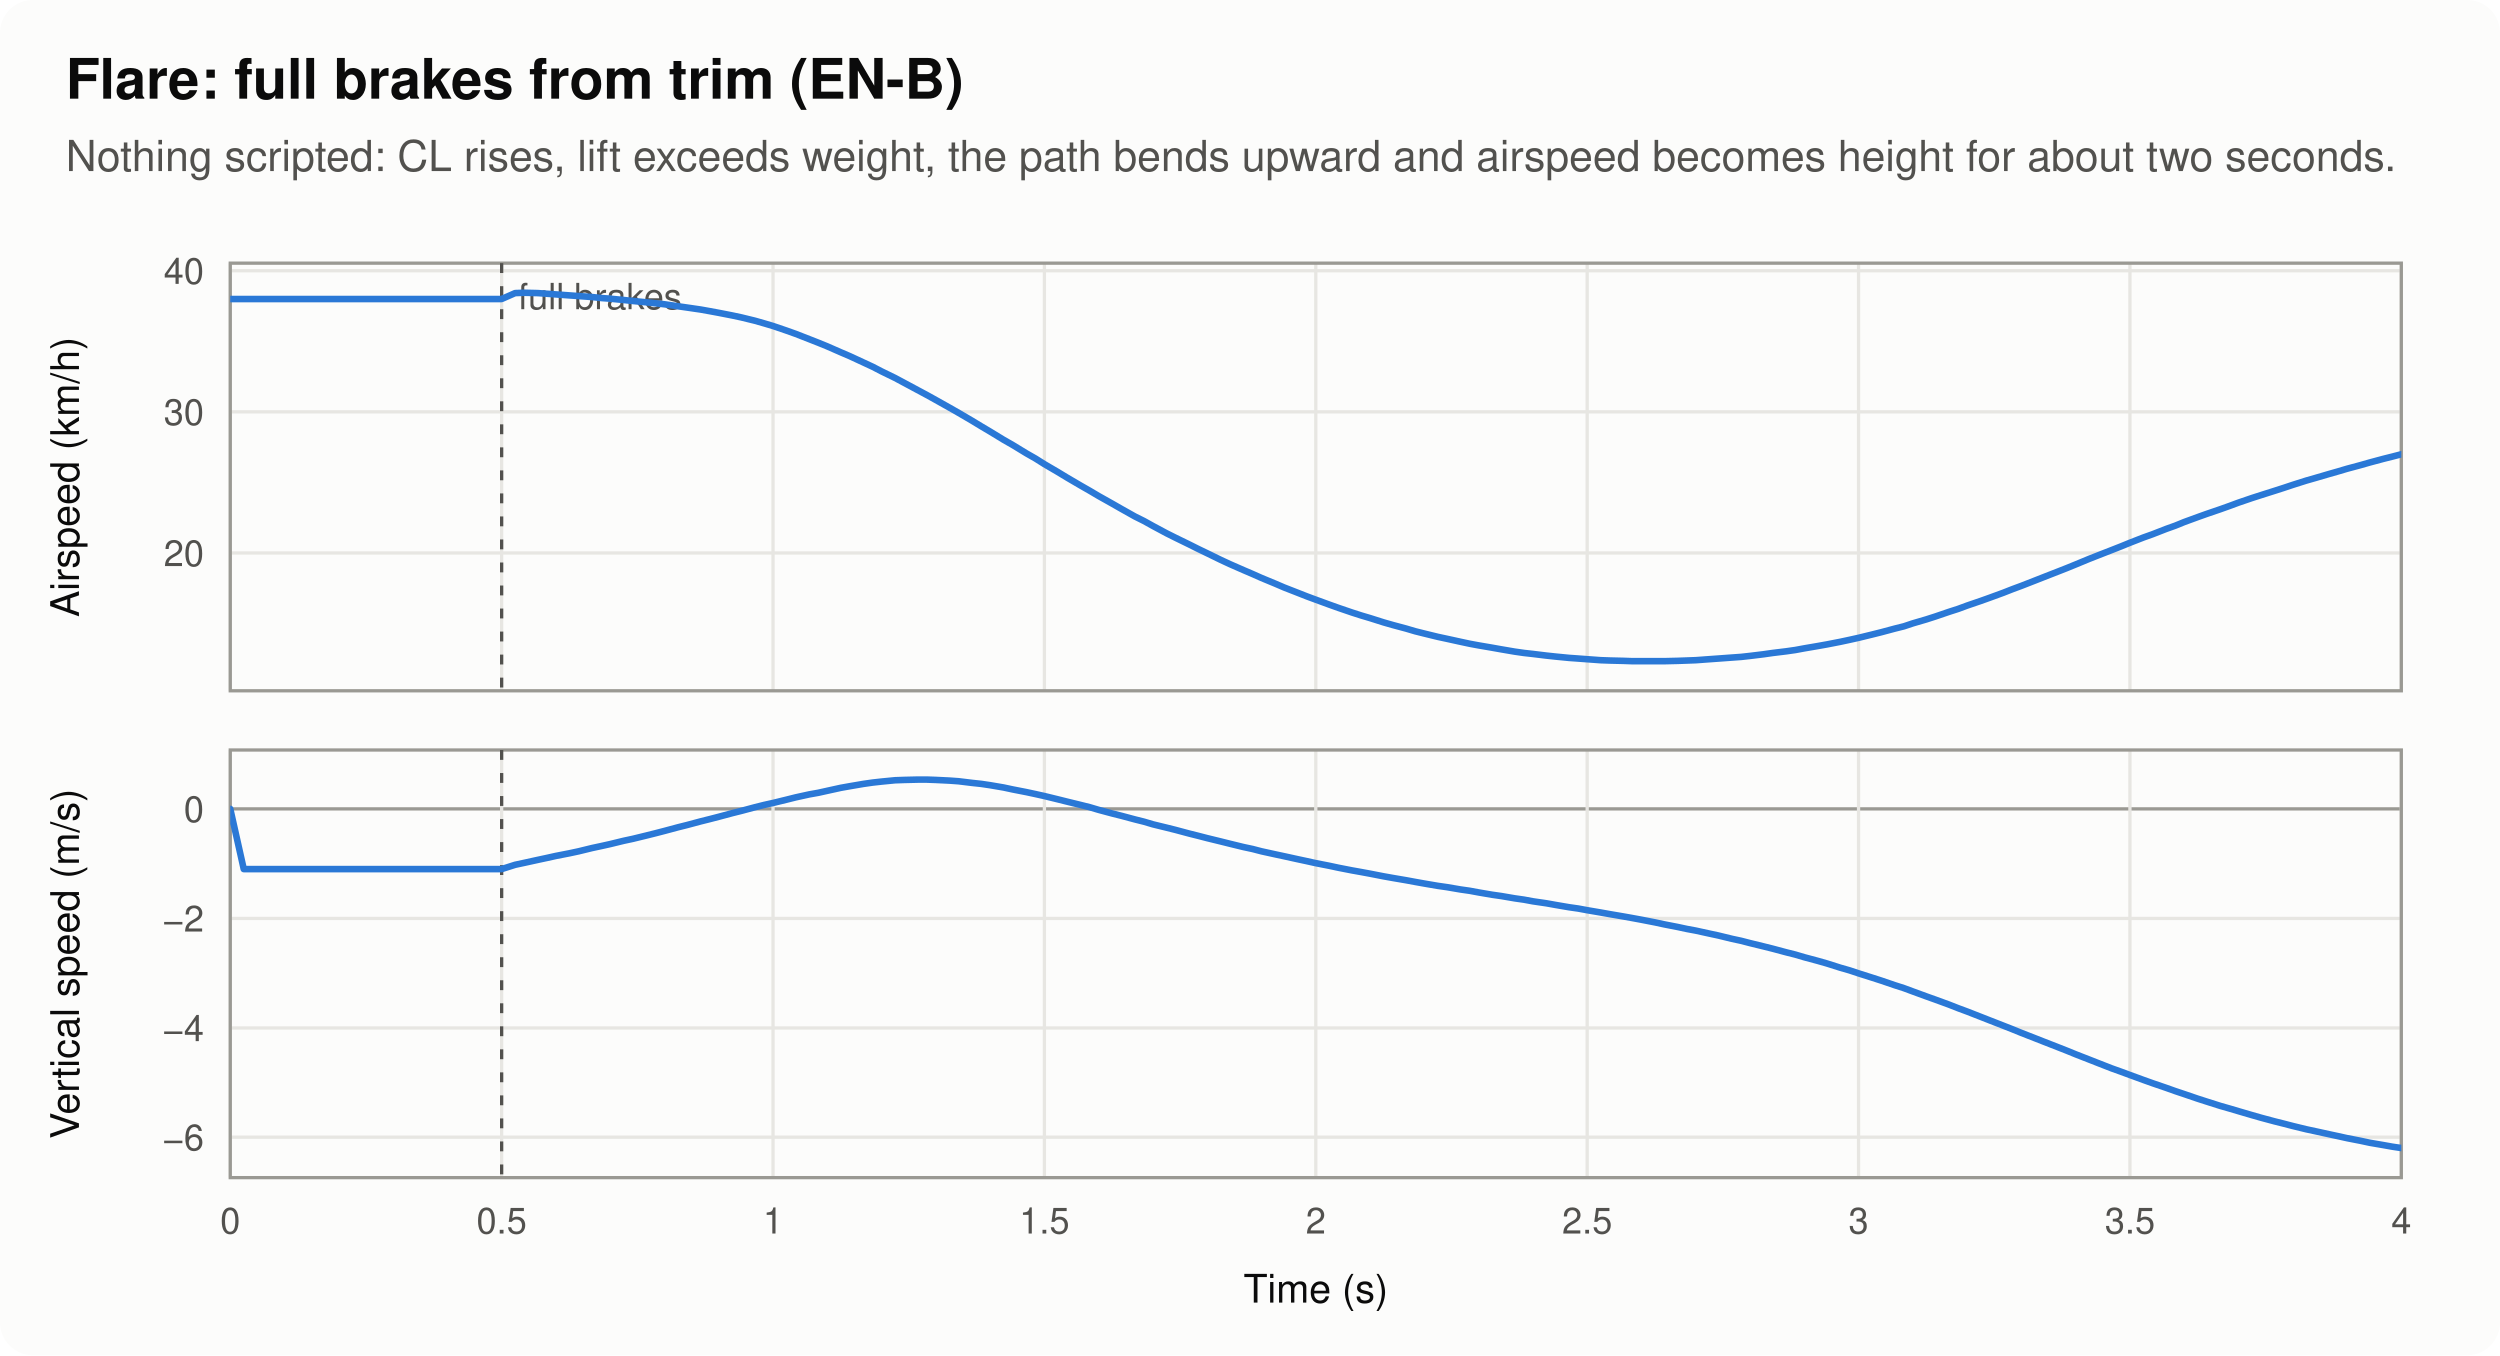
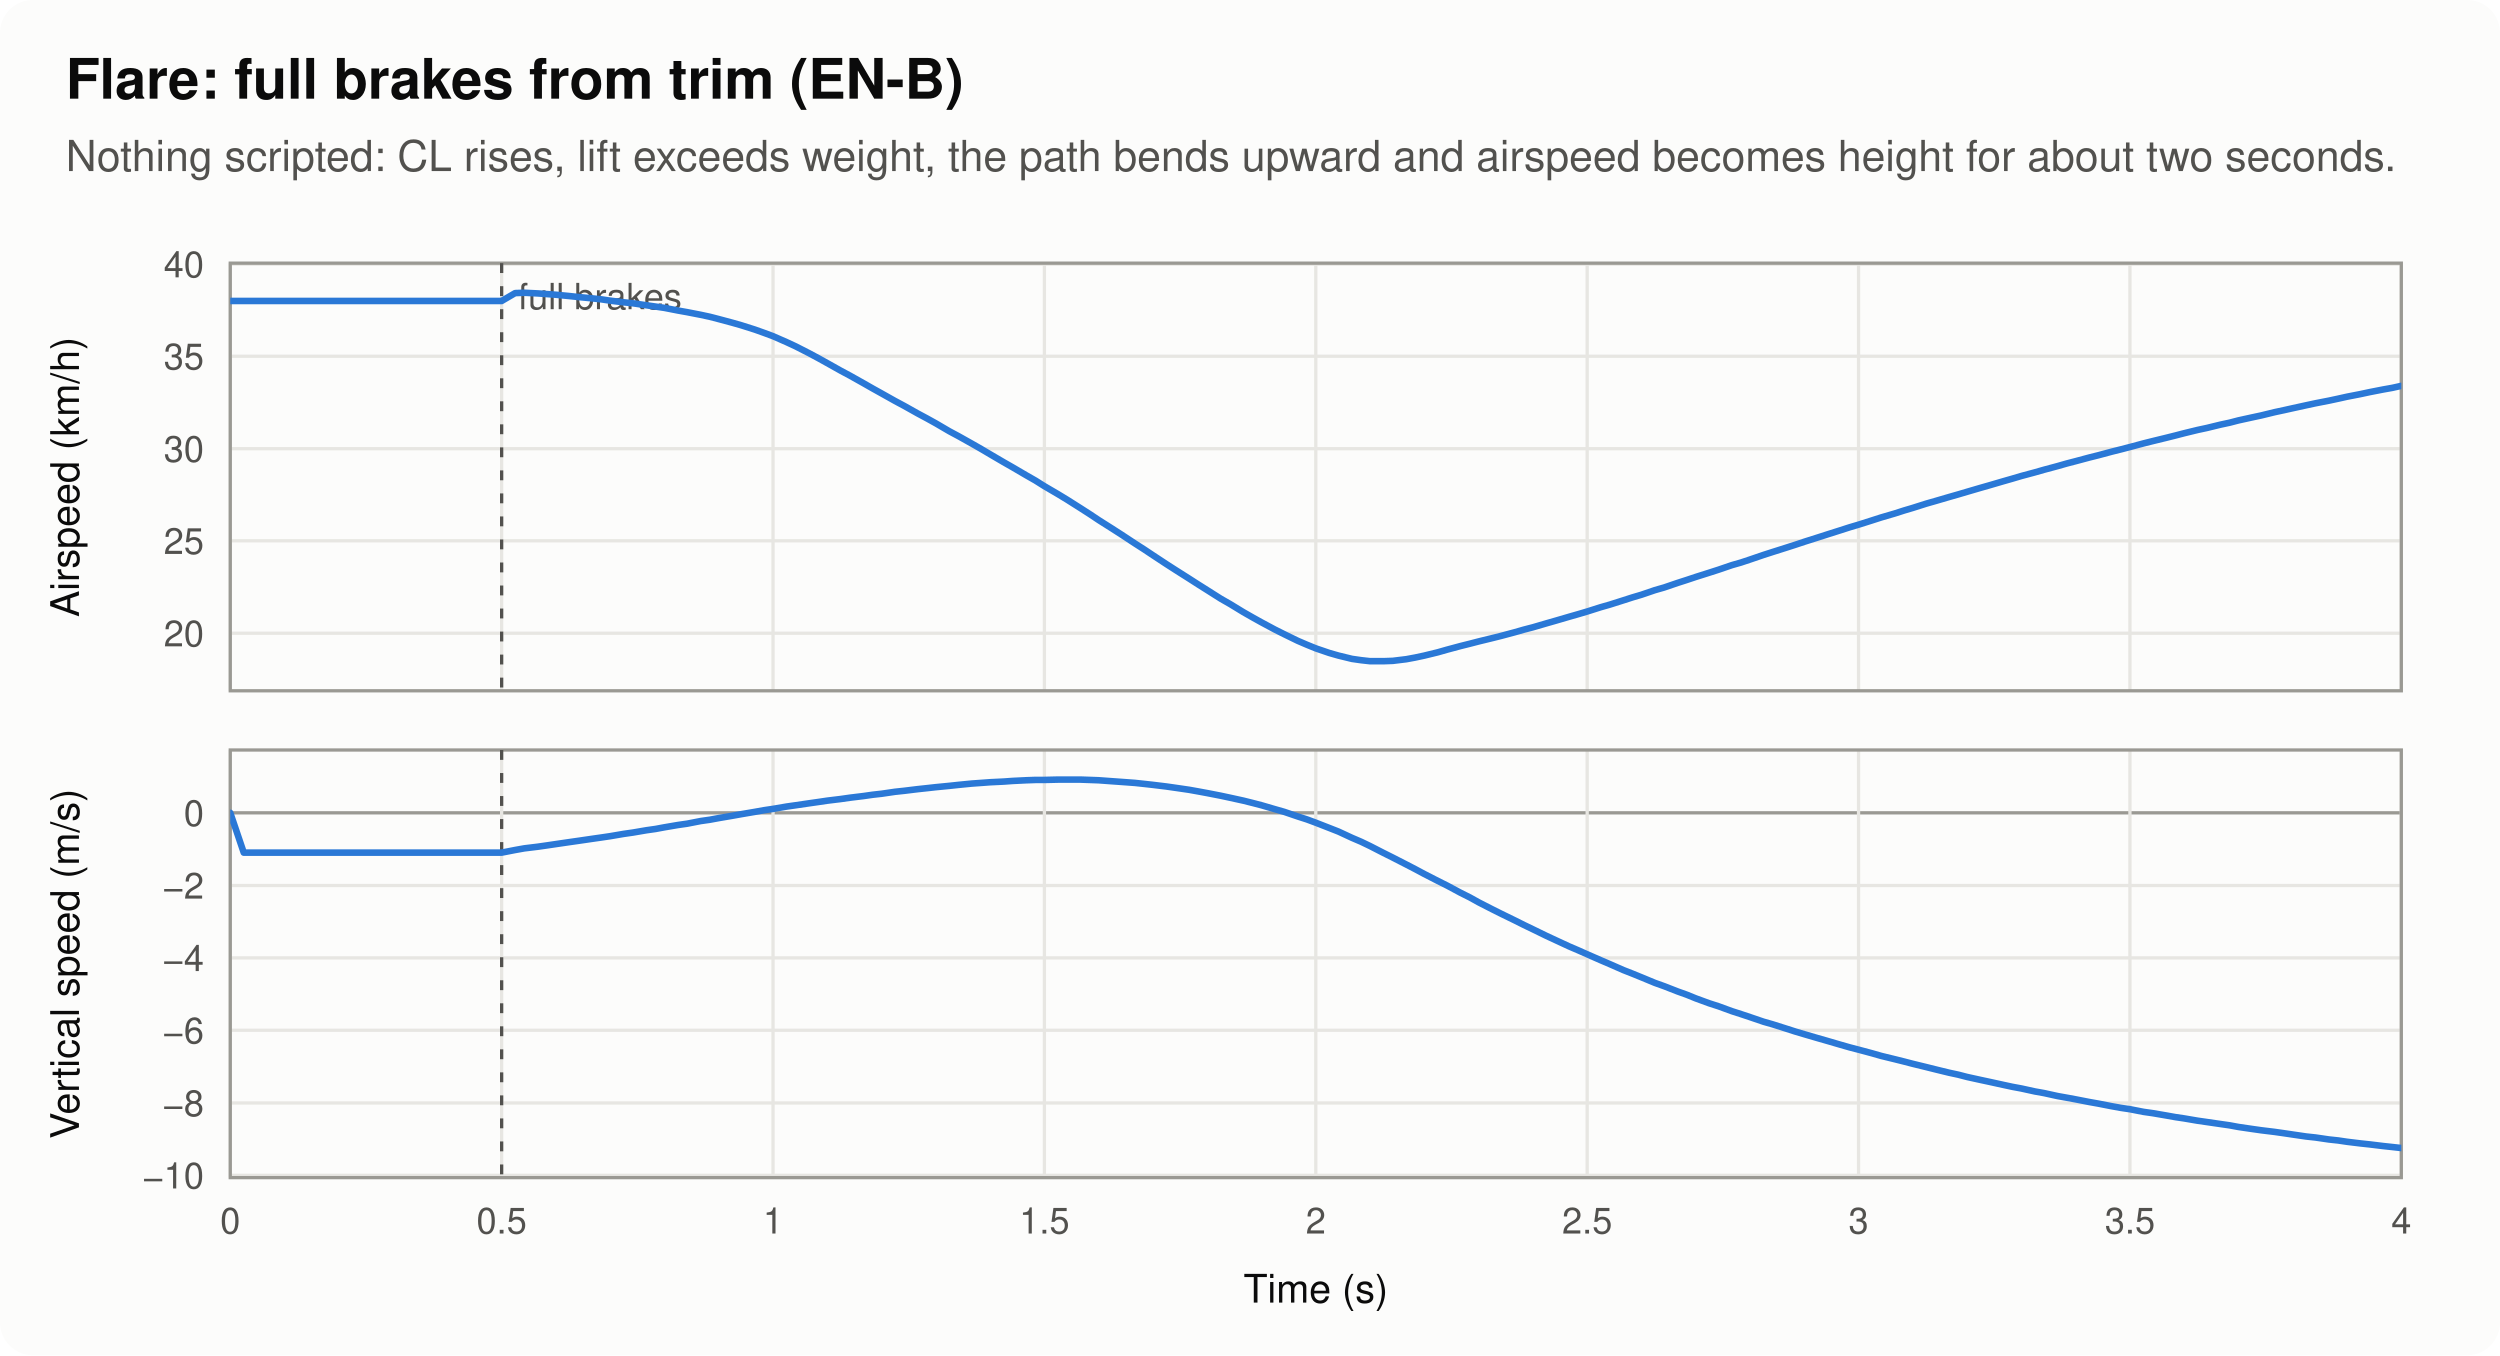
<svg xmlns="http://www.w3.org/2000/svg" width="760" height="412" viewBox="0 0 760 412" font-family="-apple-system, 'Segoe UI', Helvetica, Arial, sans-serif" role="img" aria-label="Flare: full brakes from trim (EN-B)">
  <rect width="100%" height="100%" rx="10" fill="#fcfcfb" />
  <text x="20" y="30" font-size="17" font-weight="600" fill="#0b0b0b">Flare: full brakes from trim (EN-B)</text>
  <text x="20" y="52" font-size="13" fill="#52514e">Nothing scripted: CL rises, lift exceeds weight, the path bends upward and airspeed becomes height for about two seconds.</text>
  <clipPath id="clip0">
    <rect x="70" y="80" width="660" height="130" />
  </clipPath>
-   <line x1="70" y1="168.1" x2="730" y2="168.1" stroke="#e7e6e2" stroke-width="1" />
-   <text x="62" y="172.1" font-size="11" fill="#52514e" text-anchor="end">20</text>
-   <line x1="70" y1="125.2" x2="730" y2="125.2" stroke="#e7e6e2" stroke-width="1" />
-   <text x="62" y="129.2" font-size="11" fill="#52514e" text-anchor="end">30</text>
-   <line x1="70" y1="82.3" x2="730" y2="82.3" stroke="#e7e6e2" stroke-width="1" />
-   <text x="62" y="86.3" font-size="11" fill="#52514e" text-anchor="end">40</text>
+   <line x1="70" y1="192.5" x2="730" y2="192.5" stroke="#e7e6e2" stroke-width="1" />
+   <text x="62" y="196.5" font-size="11" fill="#52514e" text-anchor="end">20</text>
+   <line x1="70" y1="164.4" x2="730" y2="164.4" stroke="#e7e6e2" stroke-width="1" />
+   <text x="62" y="168.4" font-size="11" fill="#52514e" text-anchor="end">25</text>
+   <line x1="70" y1="136.4" x2="730" y2="136.4" stroke="#e7e6e2" stroke-width="1" />
+   <text x="62" y="140.4" font-size="11" fill="#52514e" text-anchor="end">30</text>
+   <line x1="70" y1="108.3" x2="730" y2="108.3" stroke="#e7e6e2" stroke-width="1" />
+   <text x="62" y="112.3" font-size="11" fill="#52514e" text-anchor="end">35</text>
+   <line x1="70" y1="80.3" x2="730" y2="80.3" stroke="#e7e6e2" stroke-width="1" />
+   <text x="62" y="84.3" font-size="11" fill="#52514e" text-anchor="end">40</text>
  <line x1="70.0" y1="80" x2="70.0" y2="210" stroke="#e7e6e2" stroke-width="1" />
  <line x1="152.5" y1="80" x2="152.5" y2="210" stroke="#e7e6e2" stroke-width="1" />
  <line x1="235.0" y1="80" x2="235.0" y2="210" stroke="#e7e6e2" stroke-width="1" />
  <line x1="317.5" y1="80" x2="317.5" y2="210" stroke="#e7e6e2" stroke-width="1" />
  <line x1="400.0" y1="80" x2="400.0" y2="210" stroke="#e7e6e2" stroke-width="1" />
  <line x1="482.5" y1="80" x2="482.5" y2="210" stroke="#e7e6e2" stroke-width="1" />
  <line x1="565.0" y1="80" x2="565.0" y2="210" stroke="#e7e6e2" stroke-width="1" />
  <line x1="647.5" y1="80" x2="647.5" y2="210" stroke="#e7e6e2" stroke-width="1" />
  <line x1="730.0" y1="80" x2="730.0" y2="210" stroke="#e7e6e2" stroke-width="1" />
  <rect x="70" y="80" width="660" height="130" fill="none" stroke="#9a9993" stroke-width="1" />
  <text transform="translate(24 145) rotate(-90)" font-size="12" fill="#0b0b0b" text-anchor="middle">Airspeed (km/h)</text>
  <line x1="152.5" y1="80" x2="152.5" y2="210" stroke="#52514e" stroke-width="1" stroke-dasharray="3 4" />
  <text x="157.5" y="94" font-size="11" fill="#52514e">full brakes</text>
-   <polyline clip-path="url(#clip0)" points="70.0,90.9 74.1,90.9 76.9,90.9 81.0,90.9 83.8,90.9 86.5,90.9 90.6,90.9 93.4,90.9 97.5,90.9 100.3,90.9 103.0,90.9 107.1,90.9 109.9,90.9 114.0,90.9 116.8,90.9 119.5,90.9 123.6,90.9 126.4,90.9 130.5,90.9 133.3,90.9 136.0,90.9 140.1,90.9 142.9,90.9 147.0,90.9 149.8,90.9 152.5,90.9 156.6,89.1 159.4,89.0 163.5,89.1 166.3,89.3 169.0,89.5 173.1,89.8 175.9,90.0 180.0,90.3 182.8,90.6 185.5,90.8 189.6,91.2 192.4,91.5 196.5,91.9 199.3,92.2 202.0,92.5 206.1,93.1 208.9,93.5 213.0,94.1 215.8,94.6 218.5,95.1 222.6,95.9 225.4,96.5 229.5,97.5 232.3,98.3 235.0,99.1 239.1,100.5 241.9,101.5 246.0,103.1 248.8,104.2 251.5,105.3 255.6,107.1 258.4,108.3 262.5,110.2 265.3,111.5 268.0,112.9 272.1,114.9 274.9,116.4 279.0,118.6 281.8,120.1 284.5,121.6 288.6,123.9 291.4,125.5 295.5,127.9 298.3,129.6 301.0,131.2 305.1,133.7 307.9,135.3 312.0,137.8 314.8,139.4 317.5,141.1 321.6,143.5 324.4,145.2 328.5,147.6 331.3,149.2 334.0,150.8 338.1,153.1 340.9,154.7 345.0,157.0 347.8,158.4 350.5,159.9 354.6,162.1 357.4,163.5 361.5,165.5 364.3,166.9 367.0,168.2 371.1,170.2 373.9,171.5 378.0,173.3 380.8,174.5 383.5,175.7 387.6,177.4 390.4,178.6 394.5,180.2 397.3,181.3 400.0,182.3 404.1,183.8 406.9,184.8 411.0,186.2 413.8,187.1 416.5,187.9 420.6,189.2 423.4,190.0 427.5,191.1 430.2,191.9 433.0,192.6 437.1,193.6 439.9,194.2 444.0,195.1 446.8,195.7 449.5,196.2 453.6,196.9 456.4,197.4 460.5,198.1 463.3,198.5 466.0,198.8 470.1,199.3 472.9,199.6 477.0,200.0 479.8,200.2 482.5,200.4 486.6,200.7 489.4,200.8 493.5,200.9 496.3,201.0 499.0,201.0 503.1,201.0 505.9,201.0 510.0,200.9 512.8,200.8 515.5,200.7 519.6,200.4 522.4,200.2 526.5,199.9 529.3,199.7 532.0,199.4 536.1,198.9 538.9,198.5 543.0,198.0 545.8,197.6 548.5,197.1 552.6,196.4 555.4,195.9 559.5,195.1 562.3,194.5 565.0,193.9 569.1,192.9 571.9,192.2 576.0,191.1 578.8,190.4 581.5,189.5 585.6,188.3 588.4,187.4 592.5,186.0 595.3,185.1 598.0,184.1 602.1,182.7 604.9,181.7 609.0,180.2 611.8,179.1 614.5,178.1 618.6,176.5 621.4,175.4 625.5,173.8 628.3,172.7 631.0,171.6 635.1,169.9 637.9,168.8 642.0,167.2 644.8,166.1 647.5,165.0 651.6,163.4 654.4,162.4 658.5,160.8 661.3,159.8 664.0,158.7 668.1,157.2 670.9,156.2 675.0,154.8 677.8,153.8 680.5,152.8 684.6,151.4 687.4,150.5 691.5,149.2 694.3,148.3 697.0,147.4 701.1,146.1 703.9,145.3 708.0,144.1 710.8,143.3 713.5,142.5 717.6,141.4 720.4,140.6 724.5,139.5 727.3,138.8 730.0,138.1" fill="none" stroke="#2a78d6" stroke-width="2" stroke-linejoin="round" stroke-linecap="round" />
+   <polyline clip-path="url(#clip0)" points="70.0,91.5 74.1,91.5 76.9,91.5 81.0,91.5 83.8,91.5 86.5,91.5 90.6,91.5 93.4,91.5 97.5,91.5 100.3,91.5 103.0,91.5 107.1,91.5 109.9,91.5 114.0,91.5 116.8,91.5 119.5,91.5 123.6,91.5 126.4,91.5 130.5,91.5 133.3,91.5 136.0,91.5 140.1,91.5 142.9,91.5 147.0,91.5 149.8,91.5 152.5,91.5 156.6,89.1 159.4,89.0 163.5,89.2 166.3,89.4 169.0,89.6 173.1,90.0 175.9,90.3 180.0,90.7 182.8,91.0 185.5,91.4 189.6,91.9 192.4,92.2 196.5,92.8 199.3,93.2 202.0,93.6 206.1,94.4 208.9,94.9 213.0,95.7 215.8,96.3 218.5,97.0 222.6,98.1 225.4,98.9 229.5,100.2 232.3,101.2 235.0,102.2 239.1,104.0 241.9,105.3 246.0,107.4 248.8,108.9 251.5,110.4 255.6,112.7 258.4,114.2 262.5,116.5 265.3,118.1 268.0,119.6 272.1,121.9 274.9,123.4 279.0,125.7 281.8,127.2 284.5,128.7 288.6,131.1 291.4,132.6 295.5,134.9 298.3,136.5 301.0,138.1 305.1,140.5 307.9,142.1 312.0,144.5 314.8,146.1 317.5,147.8 321.6,150.2 324.4,151.9 328.5,154.5 331.3,156.3 334.0,158.1 338.1,160.7 340.9,162.5 345.0,165.2 347.8,167.0 350.5,168.8 354.6,171.5 357.4,173.3 361.5,175.9 364.3,177.7 367.0,179.4 371.1,182.0 373.9,183.6 378.0,186.1 380.8,187.7 383.5,189.2 387.6,191.4 390.4,192.8 394.5,194.8 397.3,196.0 400.0,197.1 404.1,198.5 406.9,199.3 411.0,200.3 413.8,200.7 416.5,201.0 420.6,201.0 423.4,200.9 427.5,200.4 430.2,199.9 433.0,199.3 437.1,198.3 439.9,197.5 444.0,196.4 446.8,195.7 449.5,195.0 453.6,194.0 456.4,193.3 460.5,192.2 463.3,191.4 466.0,190.7 470.1,189.5 472.9,188.7 477.0,187.5 479.8,186.7 482.5,185.9 486.6,184.6 489.4,183.8 493.5,182.5 496.3,181.6 499.0,180.8 503.1,179.4 505.9,178.6 510.0,177.2 512.8,176.3 515.5,175.4 519.6,174.1 522.4,173.2 526.5,171.8 529.3,171.0 532.0,170.1 536.1,168.7 538.9,167.8 543.0,166.5 545.8,165.6 548.5,164.7 552.6,163.4 555.4,162.5 559.5,161.2 562.3,160.3 565.0,159.5 569.1,158.2 571.9,157.3 576.0,156.1 578.8,155.2 581.5,154.4 585.6,153.1 588.4,152.3 592.5,151.1 595.3,150.3 598.0,149.5 602.1,148.3 604.9,147.5 609.0,146.3 611.8,145.5 614.5,144.7 618.6,143.6 621.4,142.8 625.5,141.7 628.3,140.9 631.0,140.2 635.1,139.1 637.9,138.4 642.0,137.3 644.8,136.6 647.5,135.9 651.6,134.8 654.4,134.1 658.5,133.1 661.3,132.4 664.0,131.7 668.1,130.7 670.9,130.1 675.0,129.1 677.8,128.5 680.5,127.8 684.6,126.9 687.4,126.3 691.5,125.3 694.3,124.7 697.0,124.1 701.1,123.2 703.9,122.6 708.0,121.8 710.8,121.2 713.5,120.6 717.6,119.8 720.4,119.2 724.5,118.4 727.3,117.9 730.0,117.3" fill="none" stroke="#2a78d6" stroke-width="2" stroke-linejoin="round" stroke-linecap="round" />
  <clipPath id="clip1">
    <rect x="70" y="228" width="660" height="130" />
  </clipPath>
-   <line x1="70" y1="345.7" x2="730" y2="345.7" stroke="#e7e6e2" stroke-width="1" />
-   <text x="62" y="349.7" font-size="11" fill="#52514e" text-anchor="end">−6</text>
-   <line x1="70" y1="312.5" x2="730" y2="312.5" stroke="#e7e6e2" stroke-width="1" />
-   <text x="62" y="316.5" font-size="11" fill="#52514e" text-anchor="end">−4</text>
-   <line x1="70" y1="279.2" x2="730" y2="279.2" stroke="#e7e6e2" stroke-width="1" />
-   <text x="62" y="283.2" font-size="11" fill="#52514e" text-anchor="end">−2</text>
-   <line x1="70" y1="245.9" x2="730" y2="245.9" stroke="#9a9993" stroke-width="1" />
-   <text x="62" y="249.9" font-size="11" fill="#52514e" text-anchor="end">0</text>
+   <line x1="70" y1="357.3" x2="730" y2="357.3" stroke="#e7e6e2" stroke-width="1" />
+   <text x="62" y="361.3" font-size="11" fill="#52514e" text-anchor="end">−10</text>
+   <line x1="70" y1="335.3" x2="730" y2="335.3" stroke="#e7e6e2" stroke-width="1" />
+   <text x="62" y="339.3" font-size="11" fill="#52514e" text-anchor="end">−8</text>
+   <line x1="70" y1="313.2" x2="730" y2="313.2" stroke="#e7e6e2" stroke-width="1" />
+   <text x="62" y="317.2" font-size="11" fill="#52514e" text-anchor="end">−6</text>
+   <line x1="70" y1="291.2" x2="730" y2="291.2" stroke="#e7e6e2" stroke-width="1" />
+   <text x="62" y="295.2" font-size="11" fill="#52514e" text-anchor="end">−4</text>
+   <line x1="70" y1="269.2" x2="730" y2="269.2" stroke="#e7e6e2" stroke-width="1" />
+   <text x="62" y="273.2" font-size="11" fill="#52514e" text-anchor="end">−2</text>
+   <line x1="70" y1="247.1" x2="730" y2="247.1" stroke="#9a9993" stroke-width="1" />
+   <text x="62" y="251.1" font-size="11" fill="#52514e" text-anchor="end">0</text>
  <line x1="70.0" y1="228" x2="70.0" y2="358" stroke="#e7e6e2" stroke-width="1" />
  <text x="70.0" y="375" font-size="11" fill="#52514e" text-anchor="middle">0</text>
  <line x1="152.5" y1="228" x2="152.5" y2="358" stroke="#e7e6e2" stroke-width="1" />
  <text x="152.5" y="375" font-size="11" fill="#52514e" text-anchor="middle">0.5</text>
  <line x1="235.0" y1="228" x2="235.0" y2="358" stroke="#e7e6e2" stroke-width="1" />
  <text x="235.0" y="375" font-size="11" fill="#52514e" text-anchor="middle">1</text>
  <line x1="317.5" y1="228" x2="317.5" y2="358" stroke="#e7e6e2" stroke-width="1" />
  <text x="317.5" y="375" font-size="11" fill="#52514e" text-anchor="middle">1.5</text>
  <line x1="400.0" y1="228" x2="400.0" y2="358" stroke="#e7e6e2" stroke-width="1" />
  <text x="400.0" y="375" font-size="11" fill="#52514e" text-anchor="middle">2</text>
  <line x1="482.5" y1="228" x2="482.5" y2="358" stroke="#e7e6e2" stroke-width="1" />
  <text x="482.5" y="375" font-size="11" fill="#52514e" text-anchor="middle">2.5</text>
  <line x1="565.0" y1="228" x2="565.0" y2="358" stroke="#e7e6e2" stroke-width="1" />
  <text x="565.0" y="375" font-size="11" fill="#52514e" text-anchor="middle">3</text>
  <line x1="647.5" y1="228" x2="647.5" y2="358" stroke="#e7e6e2" stroke-width="1" />
  <text x="647.5" y="375" font-size="11" fill="#52514e" text-anchor="middle">3.5</text>
  <line x1="730.0" y1="228" x2="730.0" y2="358" stroke="#e7e6e2" stroke-width="1" />
  <text x="730.0" y="375" font-size="11" fill="#52514e" text-anchor="middle">4</text>
  <rect x="70" y="228" width="660" height="130" fill="none" stroke="#9a9993" stroke-width="1" />
  <text transform="translate(24 293) rotate(-90)" font-size="12" fill="#0b0b0b" text-anchor="middle">Vertical speed (m/s)</text>
  <line x1="152.5" y1="228" x2="152.5" y2="358" stroke="#52514e" stroke-width="1" stroke-dasharray="3 4" />
-   <polyline clip-path="url(#clip1)" points="70.0,245.9 74.1,264.2 76.9,264.2 81.0,264.2 83.8,264.2 86.5,264.2 90.6,264.2 93.4,264.2 97.5,264.2 100.3,264.2 103.0,264.2 107.1,264.2 109.9,264.2 114.0,264.2 116.8,264.2 119.5,264.2 123.6,264.2 126.4,264.2 130.5,264.2 133.3,264.2 136.0,264.2 140.1,264.2 142.9,264.2 147.0,264.2 149.8,264.2 152.5,264.2 156.6,262.9 159.4,262.3 163.5,261.4 166.3,260.8 169.0,260.2 173.1,259.4 175.9,258.8 180.0,257.8 182.8,257.2 185.5,256.6 189.6,255.6 192.4,255.0 196.5,254.0 199.3,253.3 202.0,252.6 206.1,251.5 208.9,250.8 213.0,249.7 215.8,249.0 218.5,248.3 222.6,247.2 225.4,246.5 229.5,245.4 232.3,244.7 235.0,244.1 239.1,243.1 241.9,242.4 246.0,241.5 248.8,241.0 251.5,240.4 255.6,239.5 258.4,239.0 262.5,238.3 265.3,237.9 268.0,237.6 272.1,237.2 274.9,237.1 279.0,237.0 281.8,237.0 284.5,237.1 288.6,237.3 291.4,237.5 295.5,238.0 298.3,238.3 301.0,238.7 305.1,239.4 307.9,240.0 312.0,240.8 314.8,241.4 317.5,242.0 321.6,243.0 324.4,243.7 328.5,244.7 331.3,245.4 334.0,246.2 338.1,247.3 340.9,248.0 345.0,249.1 347.8,249.8 350.5,250.6 354.6,251.6 357.4,252.3 361.5,253.4 364.3,254.1 367.0,254.8 371.1,255.8 373.9,256.5 378.0,257.5 380.8,258.1 383.5,258.8 387.6,259.7 390.4,260.3 394.5,261.2 397.3,261.8 400.0,262.4 404.1,263.2 406.9,263.8 411.0,264.6 413.8,265.1 416.5,265.6 420.6,266.4 423.4,266.9 427.5,267.6 430.2,268.1 433.0,268.6 437.1,269.3 439.9,269.7 444.0,270.4 446.8,270.8 449.5,271.3 453.6,272.0 456.4,272.4 460.5,273.1 463.3,273.5 466.0,274.0 470.1,274.6 472.9,275.1 477.0,275.8 479.8,276.2 482.5,276.7 486.6,277.4 489.4,277.9 493.5,278.6 496.3,279.1 499.0,279.6 503.1,280.4 505.9,281.0 510.0,281.8 512.8,282.4 515.5,282.9 519.6,283.8 522.4,284.4 526.5,285.4 529.3,286.0 532.0,286.7 536.1,287.7 538.9,288.4 543.0,289.5 545.8,290.2 548.5,291.0 552.6,292.1 555.4,292.9 559.5,294.2 562.3,295.0 565.0,295.9 569.1,297.2 571.9,298.1 576.0,299.5 578.8,300.4 581.5,301.4 585.6,302.9 588.4,303.9 592.5,305.4 595.3,306.5 598.0,307.5 602.1,309.1 604.9,310.2 609.0,311.8 611.8,312.9 614.5,314.0 618.6,315.6 621.4,316.7 625.5,318.3 628.3,319.4 631.0,320.5 635.1,322.1 637.9,323.2 642.0,324.8 644.8,325.8 647.5,326.8 651.6,328.3 654.4,329.3 658.5,330.7 661.3,331.7 664.0,332.6 668.1,334.0 670.9,334.9 675.0,336.2 677.8,337.0 680.5,337.8 684.6,339.0 687.4,339.8 691.5,340.9 694.3,341.6 697.0,342.3 701.1,343.3 703.9,343.9 708.0,344.8 710.8,345.4 713.5,346.0 717.6,346.8 720.4,347.4 724.5,348.1 727.3,348.6 730.0,349.0" fill="none" stroke="#2a78d6" stroke-width="2" stroke-linejoin="round" stroke-linecap="round" />
+   <polyline clip-path="url(#clip1)" points="70.0,247.1 74.1,259.2 76.9,259.2 81.0,259.2 83.8,259.2 86.5,259.2 90.6,259.2 93.4,259.2 97.5,259.2 100.3,259.2 103.0,259.2 107.1,259.2 109.9,259.2 114.0,259.2 116.8,259.2 119.5,259.2 123.6,259.2 126.4,259.2 130.5,259.2 133.3,259.2 136.0,259.2 140.1,259.2 142.9,259.2 147.0,259.2 149.8,259.2 152.5,259.2 156.6,258.4 159.4,257.9 163.5,257.4 166.3,257.0 169.0,256.6 173.1,256.0 175.9,255.6 180.0,255.0 182.8,254.6 185.5,254.2 189.6,253.5 192.4,253.1 196.5,252.4 199.3,252.0 202.0,251.5 206.1,250.8 208.9,250.4 213.0,249.6 215.8,249.2 218.5,248.7 222.6,248.0 225.4,247.5 229.5,246.8 232.3,246.3 235.0,245.9 239.1,245.2 241.9,244.8 246.0,244.2 248.8,243.8 251.5,243.4 255.6,242.9 258.4,242.5 262.5,242.0 265.3,241.6 268.0,241.3 272.1,240.7 274.9,240.4 279.0,239.9 281.8,239.6 284.5,239.3 288.6,238.9 291.4,238.6 295.5,238.2 298.3,238.0 301.0,237.8 305.1,237.6 307.9,237.4 312.0,237.2 314.8,237.1 317.5,237.1 321.6,237.0 324.4,237.0 328.5,237.0 331.3,237.1 334.0,237.2 338.1,237.5 340.9,237.7 345.0,238.0 347.8,238.3 350.5,238.6 354.6,239.1 357.4,239.5 361.5,240.1 364.3,240.6 367.0,241.1 371.1,241.9 373.9,242.5 378.0,243.4 380.8,244.1 383.5,244.8 387.6,246.0 390.4,246.8 394.5,248.2 397.3,249.1 400.0,250.1 404.1,251.7 406.9,252.8 411.0,254.7 413.8,255.9 416.5,257.2 420.6,259.3 423.4,260.7 427.5,262.8 430.2,264.2 433.0,265.7 437.1,267.8 439.9,269.2 444.0,271.4 446.8,272.8 449.5,274.3 453.6,276.4 456.4,277.8 460.5,279.8 463.3,281.2 466.0,282.5 470.1,284.5 472.9,285.8 477.0,287.7 479.8,288.9 482.5,290.1 486.6,291.9 489.4,293.1 493.5,294.9 496.3,296.0 499.0,297.1 503.1,298.8 505.9,299.8 510.0,301.4 512.8,302.4 515.5,303.5 519.6,305.0 522.4,305.9 526.5,307.4 529.3,308.3 532.0,309.2 536.1,310.6 538.9,311.4 543.0,312.7 545.8,313.6 548.5,314.4 552.6,315.6 555.4,316.4 559.5,317.6 562.3,318.4 565.0,319.1 569.1,320.2 571.9,321.0 576.0,322.0 578.8,322.7 581.5,323.4 585.6,324.4 588.4,325.1 592.5,326.1 595.3,326.7 598.0,327.4 602.1,328.3 604.9,328.9 609.0,329.8 611.8,330.4 614.5,330.9 618.6,331.8 621.4,332.3 625.5,333.2 628.3,333.7 631.0,334.2 635.1,335.0 637.9,335.5 642.0,336.3 644.8,336.8 647.5,337.2 651.6,338.0 654.4,338.4 658.5,339.1 661.3,339.6 664.0,340.0 668.1,340.7 670.9,341.1 675.0,341.7 677.8,342.1 680.5,342.6 684.6,343.2 687.4,343.6 691.5,344.1 694.3,344.5 697.0,344.9 701.1,345.5 703.9,345.8 708.0,346.4 710.8,346.7 713.5,347.1 717.6,347.6 720.4,347.9 724.5,348.4 727.3,348.7 730.0,349.0" fill="none" stroke="#2a78d6" stroke-width="2" stroke-linejoin="round" stroke-linecap="round" />
  <text x="400" y="396" font-size="12" fill="#0b0b0b" text-anchor="middle">Time (s)</text>
</svg>
